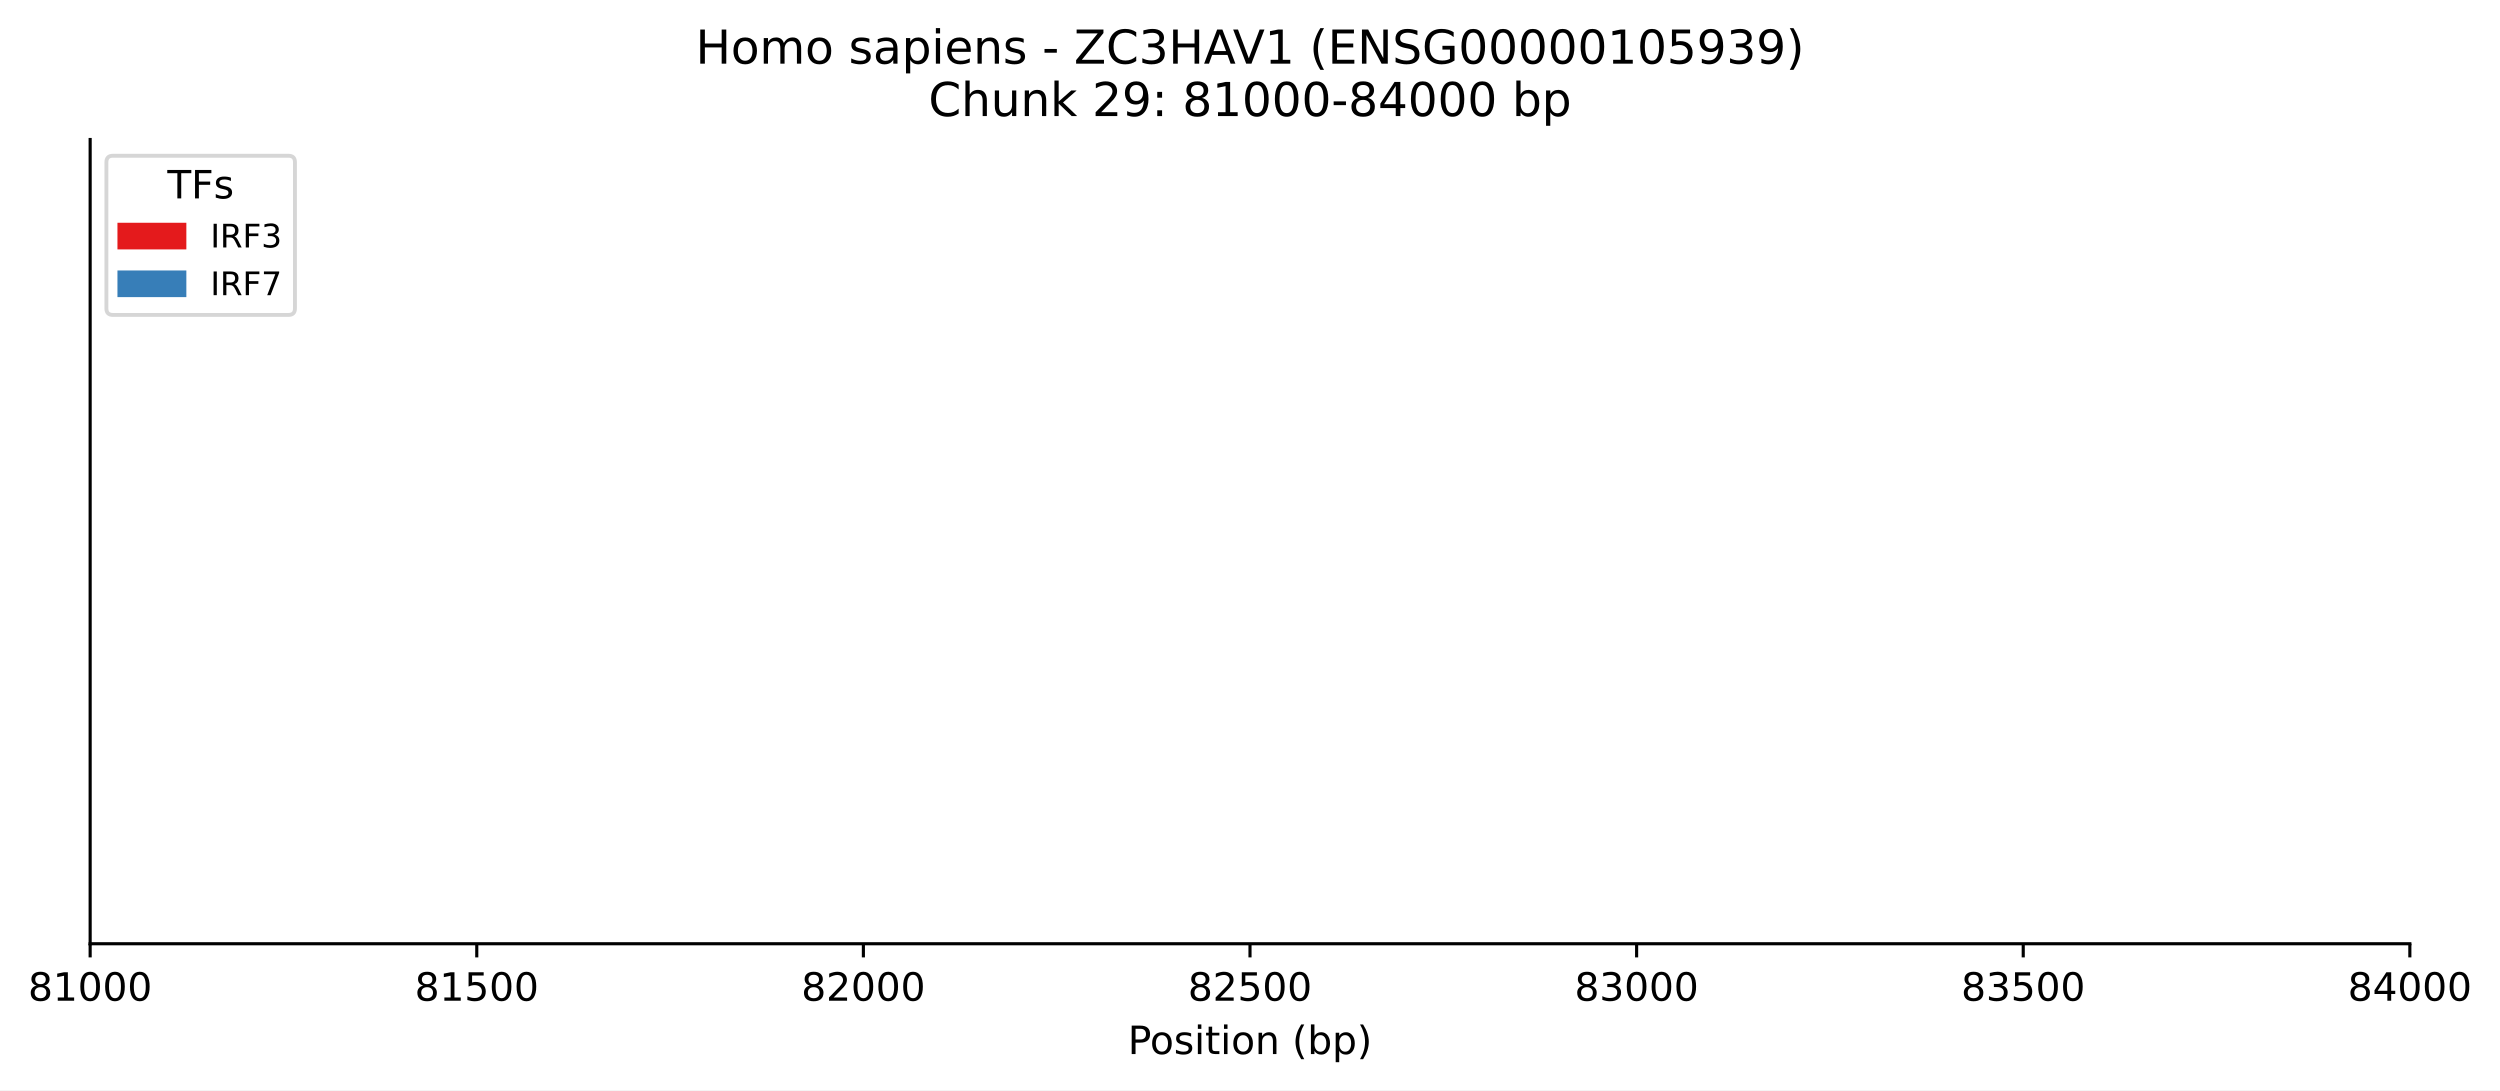
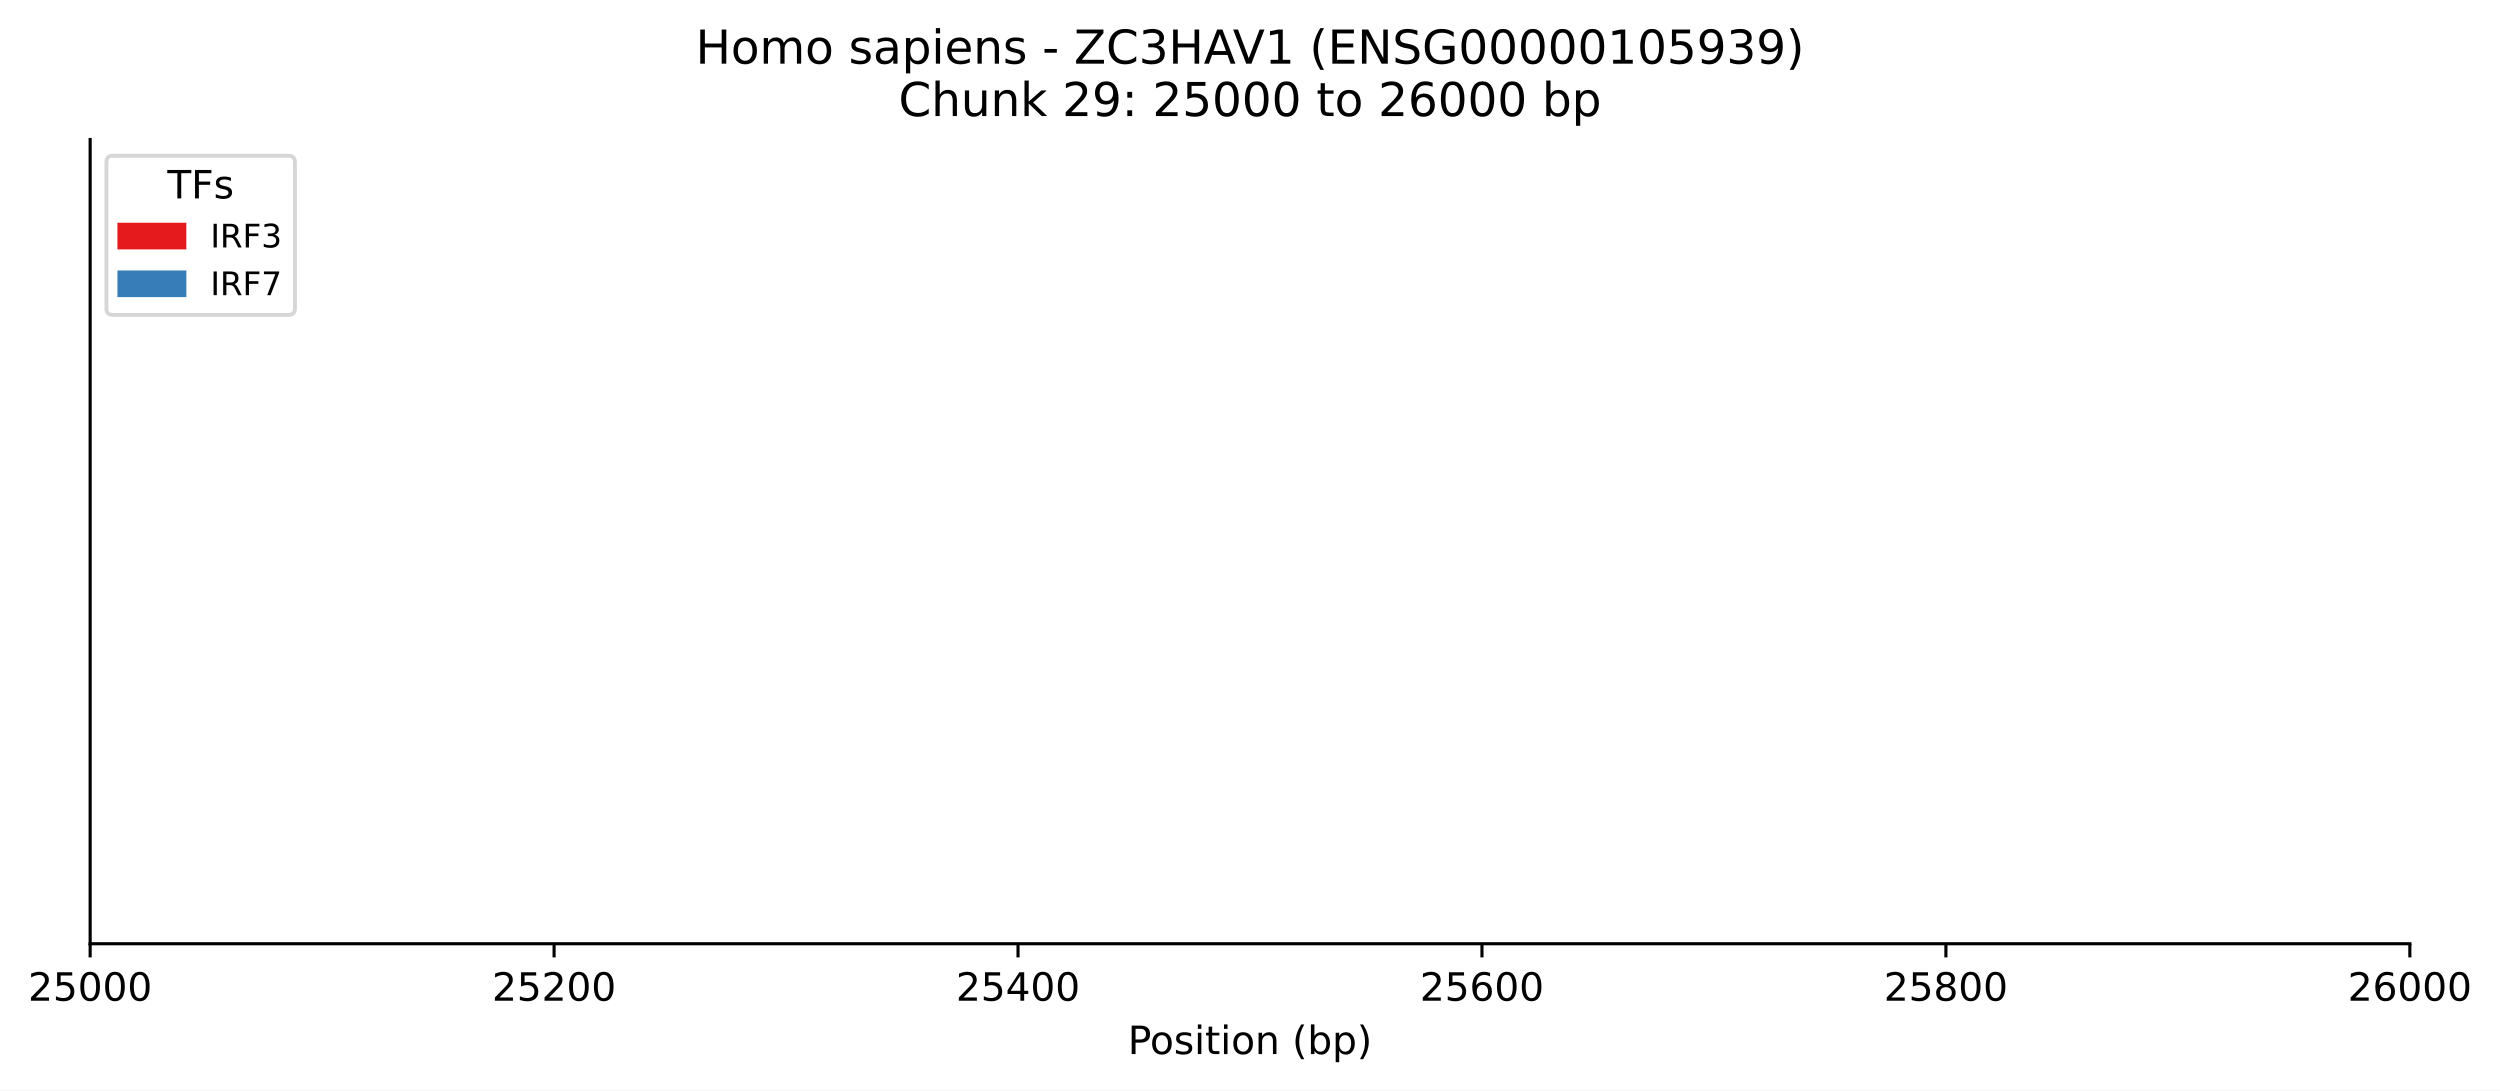
<svg xmlns="http://www.w3.org/2000/svg" xmlns:xlink="http://www.w3.org/1999/xlink" width="640.753pt" height="279.44pt" viewBox="0 0 640.753 279.44" version="1.1">
  <defs>
    <style type="text/css">*{stroke-linejoin: round; stroke-linecap: butt}</style>
  </defs>
  <g id="figure_1">
    <g id="patch_1">
-       <path d="M -0 279.44  L 640.753 279.44  L 640.753 0  L -0 0  z " style="fill: #ffffff" />
+       <path d="M 0 279.44  L 640.753 279.44  L 640.753 0  L 0 0  z " style="fill: #ffffff" />
    </g>
    <g id="axes_1">
      <g id="patch_2">
        <path d="M 23.106 241.883  L 617.646 241.883  L 617.646 35.755  L 23.106 35.755  z " style="fill: #ffffff" />
      </g>
      <g id="matplotlib.axis_1">
        <g id="xtick_1">
          <g id="line2d_1">
            <defs>
-               <path id="mb21ef16ba4" d="M 0 0  L 0 3.5  " style="stroke: #000000; stroke-width: 0.8" />
-             </defs>
-             <g>
-               <use xlink:href="#mb21ef16ba4" x="23.106" y="241.883" style="stroke: #000000; stroke-width: 0.8" />
+               <path id="m095c9e2488" d="M 0 0  L 0 3.5  " style="stroke: #000000; stroke-width: 0.8" />
+             </defs>
+             <g>
+               <use xlink:href="#m095c9e2488" x="23.106" y="241.883" style="stroke: #000000; stroke-width: 0.8" />
            </g>
          </g>
          <g id="text_1">
            <g transform="translate(7.2 256.4819) scale(0.1 -0.1)">
              <defs>
-                 <path id="DejaVuSans-38" d="M 2034 2216  Q 1584 2216 1326 1975  Q 1069 1734 1069 1313  Q 1069 891 1326 650  Q 1584 409 2034 409  Q 2484 409 2743 651  Q 3003 894 3003 1313  Q 3003 1734 2745 1975  Q 2488 2216 2034 2216  z M 1403 2484  Q 997 2584 770 2862  Q 544 3141 544 3541  Q 544 4100 942 4425  Q 1341 4750 2034 4750  Q 2731 4750 3128 4425  Q 3525 4100 3525 3541  Q 3525 3141 3298 2862  Q 3072 2584 2669 2484  Q 3125 2378 3379 2068  Q 3634 1759 3634 1313  Q 3634 634 3220 271  Q 2806 -91 2034 -91  Q 1263 -91 848 271  Q 434 634 434 1313  Q 434 1759 690 2068  Q 947 2378 1403 2484  z M 1172 3481  Q 1172 3119 1398 2916  Q 1625 2713 2034 2713  Q 2441 2713 2670 2916  Q 2900 3119 2900 3481  Q 2900 3844 2670 4047  Q 2441 4250 2034 4250  Q 1625 4250 1398 4047  Q 1172 3844 1172 3481  z " transform="scale(0.015625)" />
-                 <path id="DejaVuSans-31" d="M 794 531  L 1825 531  L 1825 4091  L 703 3866  L 703 4441  L 1819 4666  L 2450 4666  L 2450 531  L 3481 531  L 3481 0  L 794 0  L 794 531  z " transform="scale(0.015625)" />
+                 <path id="DejaVuSans-32" d="M 1228 531  L 3431 531  L 3431 0  L 469 0  L 469 531  Q 828 903 1448 1529  Q 2069 2156 2228 2338  Q 2531 2678 2651 2914  Q 2772 3150 2772 3378  Q 2772 3750 2511 3984  Q 2250 4219 1831 4219  Q 1534 4219 1204 4116  Q 875 4013 500 3803  L 500 4441  Q 881 4594 1212 4672  Q 1544 4750 1819 4750  Q 2544 4750 2975 4387  Q 3406 4025 3406 3419  Q 3406 3131 3298 2873  Q 3191 2616 2906 2266  Q 2828 2175 2409 1742  Q 1991 1309 1228 531  z " transform="scale(0.015625)" />
+                 <path id="DejaVuSans-35" d="M 691 4666  L 3169 4666  L 3169 4134  L 1269 4134  L 1269 2991  Q 1406 3038 1543 3061  Q 1681 3084 1819 3084  Q 2600 3084 3056 2656  Q 3513 2228 3513 1497  Q 3513 744 3044 326  Q 2575 -91 1722 -91  Q 1428 -91 1123 -41  Q 819 9 494 109  L 494 744  Q 775 591 1075 516  Q 1375 441 1709 441  Q 2250 441 2565 725  Q 2881 1009 2881 1497  Q 2881 1984 2565 2268  Q 2250 2553 1709 2553  Q 1456 2553 1204 2497  Q 953 2441 691 2322  L 691 4666  z " transform="scale(0.015625)" />
                <path id="DejaVuSans-30" d="M 2034 4250  Q 1547 4250 1301 3770  Q 1056 3291 1056 2328  Q 1056 1369 1301 889  Q 1547 409 2034 409  Q 2525 409 2770 889  Q 3016 1369 3016 2328  Q 3016 3291 2770 3770  Q 2525 4250 2034 4250  z M 2034 4750  Q 2819 4750 3233 4129  Q 3647 3509 3647 2328  Q 3647 1150 3233 529  Q 2819 -91 2034 -91  Q 1250 -91 836 529  Q 422 1150 422 2328  Q 422 3509 836 4129  Q 1250 4750 2034 4750  z " transform="scale(0.015625)" />
              </defs>
-               <use xlink:href="#DejaVuSans-38" />
-               <use xlink:href="#DejaVuSans-31" x="63.623" />
+               <use xlink:href="#DejaVuSans-32" />
+               <use xlink:href="#DejaVuSans-35" x="63.623" />
              <use xlink:href="#DejaVuSans-30" x="127.246" />
              <use xlink:href="#DejaVuSans-30" x="190.869" />
              <use xlink:href="#DejaVuSans-30" x="254.492" />
            </g>
          </g>
        </g>
        <g id="xtick_2">
          <g id="line2d_2">
            <g>
-               <use xlink:href="#mb21ef16ba4" x="122.196" y="241.883" style="stroke: #000000; stroke-width: 0.8" />
+               <use xlink:href="#m095c9e2488" x="142.014" y="241.883" style="stroke: #000000; stroke-width: 0.8" />
            </g>
          </g>
          <g id="text_2">
-             <g transform="translate(106.29 256.4819) scale(0.1 -0.1)">
-               <defs>
-                 <path id="DejaVuSans-35" d="M 691 4666  L 3169 4666  L 3169 4134  L 1269 4134  L 1269 2991  Q 1406 3038 1543 3061  Q 1681 3084 1819 3084  Q 2600 3084 3056 2656  Q 3513 2228 3513 1497  Q 3513 744 3044 326  Q 2575 -91 1722 -91  Q 1428 -91 1123 -41  Q 819 9 494 109  L 494 744  Q 775 591 1075 516  Q 1375 441 1709 441  Q 2250 441 2565 725  Q 2881 1009 2881 1497  Q 2881 1984 2565 2268  Q 2250 2553 1709 2553  Q 1456 2553 1204 2497  Q 953 2441 691 2322  L 691 4666  z " transform="scale(0.015625)" />
-               </defs>
-               <use xlink:href="#DejaVuSans-38" />
-               <use xlink:href="#DejaVuSans-31" x="63.623" />
-               <use xlink:href="#DejaVuSans-35" x="127.246" />
+             <g transform="translate(126.108 256.4819) scale(0.1 -0.1)">
+               <use xlink:href="#DejaVuSans-32" />
+               <use xlink:href="#DejaVuSans-35" x="63.623" />
+               <use xlink:href="#DejaVuSans-32" x="127.246" />
              <use xlink:href="#DejaVuSans-30" x="190.869" />
              <use xlink:href="#DejaVuSans-30" x="254.492" />
            </g>
          </g>
        </g>
        <g id="xtick_3">
          <g id="line2d_3">
            <g>
-               <use xlink:href="#mb21ef16ba4" x="221.286" y="241.883" style="stroke: #000000; stroke-width: 0.8" />
+               <use xlink:href="#m095c9e2488" x="260.922" y="241.883" style="stroke: #000000; stroke-width: 0.8" />
            </g>
          </g>
          <g id="text_3">
-             <g transform="translate(205.38 256.4819) scale(0.1 -0.1)">
-               <defs>
-                 <path id="DejaVuSans-32" d="M 1228 531  L 3431 531  L 3431 0  L 469 0  L 469 531  Q 828 903 1448 1529  Q 2069 2156 2228 2338  Q 2531 2678 2651 2914  Q 2772 3150 2772 3378  Q 2772 3750 2511 3984  Q 2250 4219 1831 4219  Q 1534 4219 1204 4116  Q 875 4013 500 3803  L 500 4441  Q 881 4594 1212 4672  Q 1544 4750 1819 4750  Q 2544 4750 2975 4387  Q 3406 4025 3406 3419  Q 3406 3131 3298 2873  Q 3191 2616 2906 2266  Q 2828 2175 2409 1742  Q 1991 1309 1228 531  z " transform="scale(0.015625)" />
-               </defs>
-               <use xlink:href="#DejaVuSans-38" />
-               <use xlink:href="#DejaVuSans-32" x="63.623" />
-               <use xlink:href="#DejaVuSans-30" x="127.246" />
-               <use xlink:href="#DejaVuSans-30" x="190.869" />
-               <use xlink:href="#DejaVuSans-30" x="254.492" />
-             </g>
-           </g>
-         </g>
-         <g id="xtick_4">
-           <g id="line2d_4">
-             <g>
-               <use xlink:href="#mb21ef16ba4" x="320.376" y="241.883" style="stroke: #000000; stroke-width: 0.8" />
-             </g>
-           </g>
-           <g id="text_4">
-             <g transform="translate(304.47 256.4819) scale(0.1 -0.1)">
-               <use xlink:href="#DejaVuSans-38" />
-               <use xlink:href="#DejaVuSans-32" x="63.623" />
-               <use xlink:href="#DejaVuSans-35" x="127.246" />
-               <use xlink:href="#DejaVuSans-30" x="190.869" />
-               <use xlink:href="#DejaVuSans-30" x="254.492" />
-             </g>
-           </g>
-         </g>
-         <g id="xtick_5">
-           <g id="line2d_5">
-             <g>
-               <use xlink:href="#mb21ef16ba4" x="419.466" y="241.883" style="stroke: #000000; stroke-width: 0.8" />
-             </g>
-           </g>
-           <g id="text_5">
-             <g transform="translate(403.56 256.4819) scale(0.1 -0.1)">
-               <defs>
-                 <path id="DejaVuSans-33" d="M 2597 2516  Q 3050 2419 3304 2112  Q 3559 1806 3559 1356  Q 3559 666 3084 287  Q 2609 -91 1734 -91  Q 1441 -91 1130 -33  Q 819 25 488 141  L 488 750  Q 750 597 1062 519  Q 1375 441 1716 441  Q 2309 441 2620 675  Q 2931 909 2931 1356  Q 2931 1769 2642 2001  Q 2353 2234 1838 2234  L 1294 2234  L 1294 2753  L 1863 2753  Q 2328 2753 2575 2939  Q 2822 3125 2822 3475  Q 2822 3834 2567 4026  Q 2313 4219 1838 4219  Q 1578 4219 1281 4162  Q 984 4106 628 3988  L 628 4550  Q 988 4650 1302 4700  Q 1616 4750 1894 4750  Q 2613 4750 3031 4423  Q 3450 4097 3450 3541  Q 3450 3153 3228 2886  Q 3006 2619 2597 2516  z " transform="scale(0.015625)" />
-               </defs>
-               <use xlink:href="#DejaVuSans-38" />
-               <use xlink:href="#DejaVuSans-33" x="63.623" />
-               <use xlink:href="#DejaVuSans-30" x="127.246" />
-               <use xlink:href="#DejaVuSans-30" x="190.869" />
-               <use xlink:href="#DejaVuSans-30" x="254.492" />
-             </g>
-           </g>
-         </g>
-         <g id="xtick_6">
-           <g id="line2d_6">
-             <g>
-               <use xlink:href="#mb21ef16ba4" x="518.556" y="241.883" style="stroke: #000000; stroke-width: 0.8" />
-             </g>
-           </g>
-           <g id="text_6">
-             <g transform="translate(502.65 256.4819) scale(0.1 -0.1)">
-               <use xlink:href="#DejaVuSans-38" />
-               <use xlink:href="#DejaVuSans-33" x="63.623" />
-               <use xlink:href="#DejaVuSans-35" x="127.246" />
-               <use xlink:href="#DejaVuSans-30" x="190.869" />
-               <use xlink:href="#DejaVuSans-30" x="254.492" />
-             </g>
-           </g>
-         </g>
-         <g id="xtick_7">
-           <g id="line2d_7">
-             <g>
-               <use xlink:href="#mb21ef16ba4" x="617.646" y="241.883" style="stroke: #000000; stroke-width: 0.8" />
-             </g>
-           </g>
-           <g id="text_7">
-             <g transform="translate(601.74 256.4819) scale(0.1 -0.1)">
+             <g transform="translate(245.016 256.4819) scale(0.1 -0.1)">
              <defs>
                <path id="DejaVuSans-34" d="M 2419 4116  L 825 1625  L 2419 1625  L 2419 4116  z M 2253 4666  L 3047 4666  L 3047 1625  L 3713 1625  L 3713 1100  L 3047 1100  L 3047 0  L 2419 0  L 2419 1100  L 313 1100  L 313 1709  L 2253 4666  z " transform="scale(0.015625)" />
              </defs>
-               <use xlink:href="#DejaVuSans-38" />
-               <use xlink:href="#DejaVuSans-34" x="63.623" />
+               <use xlink:href="#DejaVuSans-32" />
+               <use xlink:href="#DejaVuSans-35" x="63.623" />
+               <use xlink:href="#DejaVuSans-34" x="127.246" />
+               <use xlink:href="#DejaVuSans-30" x="190.869" />
+               <use xlink:href="#DejaVuSans-30" x="254.492" />
+             </g>
+           </g>
+         </g>
+         <g id="xtick_4">
+           <g id="line2d_4">
+             <g>
+               <use xlink:href="#m095c9e2488" x="379.83" y="241.883" style="stroke: #000000; stroke-width: 0.8" />
+             </g>
+           </g>
+           <g id="text_4">
+             <g transform="translate(363.924 256.4819) scale(0.1 -0.1)">
+               <defs>
+                 <path id="DejaVuSans-36" d="M 2113 2584  Q 1688 2584 1439 2293  Q 1191 2003 1191 1497  Q 1191 994 1439 701  Q 1688 409 2113 409  Q 2538 409 2786 701  Q 3034 994 3034 1497  Q 3034 2003 2786 2293  Q 2538 2584 2113 2584  z M 3366 4563  L 3366 3988  Q 3128 4100 2886 4159  Q 2644 4219 2406 4219  Q 1781 4219 1451 3797  Q 1122 3375 1075 2522  Q 1259 2794 1537 2939  Q 1816 3084 2150 3084  Q 2853 3084 3261 2657  Q 3669 2231 3669 1497  Q 3669 778 3244 343  Q 2819 -91 2113 -91  Q 1303 -91 875 529  Q 447 1150 447 2328  Q 447 3434 972 4092  Q 1497 4750 2381 4750  Q 2619 4750 2861 4703  Q 3103 4656 3366 4563  z " transform="scale(0.015625)" />
+               </defs>
+               <use xlink:href="#DejaVuSans-32" />
+               <use xlink:href="#DejaVuSans-35" x="63.623" />
+               <use xlink:href="#DejaVuSans-36" x="127.246" />
+               <use xlink:href="#DejaVuSans-30" x="190.869" />
+               <use xlink:href="#DejaVuSans-30" x="254.492" />
+             </g>
+           </g>
+         </g>
+         <g id="xtick_5">
+           <g id="line2d_5">
+             <g>
+               <use xlink:href="#m095c9e2488" x="498.738" y="241.883" style="stroke: #000000; stroke-width: 0.8" />
+             </g>
+           </g>
+           <g id="text_5">
+             <g transform="translate(482.832 256.4819) scale(0.1 -0.1)">
+               <defs>
+                 <path id="DejaVuSans-38" d="M 2034 2216  Q 1584 2216 1326 1975  Q 1069 1734 1069 1313  Q 1069 891 1326 650  Q 1584 409 2034 409  Q 2484 409 2743 651  Q 3003 894 3003 1313  Q 3003 1734 2745 1975  Q 2488 2216 2034 2216  z M 1403 2484  Q 997 2584 770 2862  Q 544 3141 544 3541  Q 544 4100 942 4425  Q 1341 4750 2034 4750  Q 2731 4750 3128 4425  Q 3525 4100 3525 3541  Q 3525 3141 3298 2862  Q 3072 2584 2669 2484  Q 3125 2378 3379 2068  Q 3634 1759 3634 1313  Q 3634 634 3220 271  Q 2806 -91 2034 -91  Q 1263 -91 848 271  Q 434 634 434 1313  Q 434 1759 690 2068  Q 947 2378 1403 2484  z M 1172 3481  Q 1172 3119 1398 2916  Q 1625 2713 2034 2713  Q 2441 2713 2670 2916  Q 2900 3119 2900 3481  Q 2900 3844 2670 4047  Q 2441 4250 2034 4250  Q 1625 4250 1398 4047  Q 1172 3844 1172 3481  z " transform="scale(0.015625)" />
+               </defs>
+               <use xlink:href="#DejaVuSans-32" />
+               <use xlink:href="#DejaVuSans-35" x="63.623" />
+               <use xlink:href="#DejaVuSans-38" x="127.246" />
+               <use xlink:href="#DejaVuSans-30" x="190.869" />
+               <use xlink:href="#DejaVuSans-30" x="254.492" />
+             </g>
+           </g>
+         </g>
+         <g id="xtick_6">
+           <g id="line2d_6">
+             <g>
+               <use xlink:href="#m095c9e2488" x="617.646" y="241.883" style="stroke: #000000; stroke-width: 0.8" />
+             </g>
+           </g>
+           <g id="text_6">
+             <g transform="translate(601.74 256.4819) scale(0.1 -0.1)">
+               <use xlink:href="#DejaVuSans-32" />
+               <use xlink:href="#DejaVuSans-36" x="63.623" />
              <use xlink:href="#DejaVuSans-30" x="127.246" />
              <use xlink:href="#DejaVuSans-30" x="190.869" />
              <use xlink:href="#DejaVuSans-30" x="254.492" />
            </g>
          </g>
        </g>
-         <g id="text_8">
+         <g id="text_7">
          <g transform="translate(289.0731 270.1601) scale(0.1 -0.1)">
            <defs>
              <path id="DejaVuSans-50" d="M 1259 4147  L 1259 2394  L 2053 2394  Q 2494 2394 2734 2622  Q 2975 2850 2975 3272  Q 2975 3691 2734 3919  Q 2494 4147 2053 4147  L 1259 4147  z M 628 4666  L 2053 4666  Q 2838 4666 3239 4311  Q 3641 3956 3641 3272  Q 3641 2581 3239 2228  Q 2838 1875 2053 1875  L 1259 1875  L 1259 0  L 628 0  L 628 4666  z " transform="scale(0.015625)" />
              <path id="DejaVuSans-6f" d="M 1959 3097  Q 1497 3097 1228 2736  Q 959 2375 959 1747  Q 959 1119 1226 758  Q 1494 397 1959 397  Q 2419 397 2687 759  Q 2956 1122 2956 1747  Q 2956 2369 2687 2733  Q 2419 3097 1959 3097  z M 1959 3584  Q 2709 3584 3137 3096  Q 3566 2609 3566 1747  Q 3566 888 3137 398  Q 2709 -91 1959 -91  Q 1206 -91 779 398  Q 353 888 353 1747  Q 353 2609 779 3096  Q 1206 3584 1959 3584  z " transform="scale(0.015625)" />
              <path id="DejaVuSans-73" d="M 2834 3397  L 2834 2853  Q 2591 2978 2328 3040  Q 2066 3103 1784 3103  Q 1356 3103 1142 2972  Q 928 2841 928 2578  Q 928 2378 1081 2264  Q 1234 2150 1697 2047  L 1894 2003  Q 2506 1872 2764 1633  Q 3022 1394 3022 966  Q 3022 478 2636 193  Q 2250 -91 1575 -91  Q 1294 -91 989 -36  Q 684 19 347 128  L 347 722  Q 666 556 975 473  Q 1284 391 1588 391  Q 1994 391 2212 530  Q 2431 669 2431 922  Q 2431 1156 2273 1281  Q 2116 1406 1581 1522  L 1381 1569  Q 847 1681 609 1914  Q 372 2147 372 2553  Q 372 3047 722 3315  Q 1072 3584 1716 3584  Q 2034 3584 2315 3537  Q 2597 3491 2834 3397  z " transform="scale(0.015625)" />
              <path id="DejaVuSans-69" d="M 603 3500  L 1178 3500  L 1178 0  L 603 0  L 603 3500  z M 603 4863  L 1178 4863  L 1178 4134  L 603 4134  L 603 4863  z " transform="scale(0.015625)" />
              <path id="DejaVuSans-74" d="M 1172 4494  L 1172 3500  L 2356 3500  L 2356 3053  L 1172 3053  L 1172 1153  Q 1172 725 1289 603  Q 1406 481 1766 481  L 2356 481  L 2356 0  L 1766 0  Q 1100 0 847 248  Q 594 497 594 1153  L 594 3053  L 172 3053  L 172 3500  L 594 3500  L 594 4494  L 1172 4494  z " transform="scale(0.015625)" />
              <path id="DejaVuSans-6e" d="M 3513 2113  L 3513 0  L 2938 0  L 2938 2094  Q 2938 2591 2744 2837  Q 2550 3084 2163 3084  Q 1697 3084 1428 2787  Q 1159 2491 1159 1978  L 1159 0  L 581 0  L 581 3500  L 1159 3500  L 1159 2956  Q 1366 3272 1645 3428  Q 1925 3584 2291 3584  Q 2894 3584 3203 3211  Q 3513 2838 3513 2113  z " transform="scale(0.015625)" />
              <path id="DejaVuSans-20" transform="scale(0.015625)" />
              <path id="DejaVuSans-28" d="M 1984 4856  Q 1566 4138 1362 3434  Q 1159 2731 1159 2009  Q 1159 1288 1364 580  Q 1569 -128 1984 -844  L 1484 -844  Q 1016 -109 783 600  Q 550 1309 550 2009  Q 550 2706 781 3412  Q 1013 4119 1484 4856  L 1984 4856  z " transform="scale(0.015625)" />
              <path id="DejaVuSans-62" d="M 3116 1747  Q 3116 2381 2855 2742  Q 2594 3103 2138 3103  Q 1681 3103 1420 2742  Q 1159 2381 1159 1747  Q 1159 1113 1420 752  Q 1681 391 2138 391  Q 2594 391 2855 752  Q 3116 1113 3116 1747  z M 1159 2969  Q 1341 3281 1617 3432  Q 1894 3584 2278 3584  Q 2916 3584 3314 3078  Q 3713 2572 3713 1747  Q 3713 922 3314 415  Q 2916 -91 2278 -91  Q 1894 -91 1617 61  Q 1341 213 1159 525  L 1159 0  L 581 0  L 581 4863  L 1159 4863  L 1159 2969  z " transform="scale(0.015625)" />
              <path id="DejaVuSans-70" d="M 1159 525  L 1159 -1331  L 581 -1331  L 581 3500  L 1159 3500  L 1159 2969  Q 1341 3281 1617 3432  Q 1894 3584 2278 3584  Q 2916 3584 3314 3078  Q 3713 2572 3713 1747  Q 3713 922 3314 415  Q 2916 -91 2278 -91  Q 1894 -91 1617 61  Q 1341 213 1159 525  z M 3116 1747  Q 3116 2381 2855 2742  Q 2594 3103 2138 3103  Q 1681 3103 1420 2742  Q 1159 2381 1159 1747  Q 1159 1113 1420 752  Q 1681 391 2138 391  Q 2594 391 2855 752  Q 3116 1113 3116 1747  z " transform="scale(0.015625)" />
              <path id="DejaVuSans-29" d="M 513 4856  L 1013 4856  Q 1481 4119 1714 3412  Q 1947 2706 1947 2009  Q 1947 1309 1714 600  Q 1481 -109 1013 -844  L 513 -844  Q 928 -128 1133 580  Q 1338 1288 1338 2009  Q 1338 2731 1133 3434  Q 928 4138 513 4856  z " transform="scale(0.015625)" />
            </defs>
            <use xlink:href="#DejaVuSans-50" />
            <use xlink:href="#DejaVuSans-6f" x="56.678" />
            <use xlink:href="#DejaVuSans-73" x="117.859" />
            <use xlink:href="#DejaVuSans-69" x="169.959" />
            <use xlink:href="#DejaVuSans-74" x="197.742" />
            <use xlink:href="#DejaVuSans-69" x="236.951" />
            <use xlink:href="#DejaVuSans-6f" x="264.734" />
            <use xlink:href="#DejaVuSans-6e" x="325.916" />
            <use xlink:href="#DejaVuSans-20" x="389.295" />
            <use xlink:href="#DejaVuSans-28" x="421.082" />
            <use xlink:href="#DejaVuSans-62" x="460.096" />
            <use xlink:href="#DejaVuSans-70" x="523.572" />
            <use xlink:href="#DejaVuSans-29" x="587.049" />
          </g>
        </g>
      </g>
      <g id="matplotlib.axis_2" />
      <g id="patch_3">
        <path d="M 23.106 241.883  L 23.106 35.755  " style="fill: none; stroke: #000000; stroke-width: 0.8; stroke-linejoin: miter; stroke-linecap: square" />
      </g>
      <g id="patch_4">
        <path d="M 23.106 241.883  L 617.646 241.883  " style="fill: none; stroke: #000000; stroke-width: 0.8; stroke-linejoin: miter; stroke-linecap: square" />
      </g>
      <g id="PathCollection_1" />
-       <g id="text_9">
+       <g id="text_8">
        <g transform="translate(178.3009 16.31812) scale(0.12 -0.12)">
          <defs>
            <path id="DejaVuSans-48" d="M 628 4666  L 1259 4666  L 1259 2753  L 3553 2753  L 3553 4666  L 4184 4666  L 4184 0  L 3553 0  L 3553 2222  L 1259 2222  L 1259 0  L 628 0  L 628 4666  z " transform="scale(0.015625)" />
            <path id="DejaVuSans-6d" d="M 3328 2828  Q 3544 3216 3844 3400  Q 4144 3584 4550 3584  Q 5097 3584 5394 3201  Q 5691 2819 5691 2113  L 5691 0  L 5113 0  L 5113 2094  Q 5113 2597 4934 2840  Q 4756 3084 4391 3084  Q 3944 3084 3684 2787  Q 3425 2491 3425 1978  L 3425 0  L 2847 0  L 2847 2094  Q 2847 2600 2669 2842  Q 2491 3084 2119 3084  Q 1678 3084 1418 2786  Q 1159 2488 1159 1978  L 1159 0  L 581 0  L 581 3500  L 1159 3500  L 1159 2956  Q 1356 3278 1631 3431  Q 1906 3584 2284 3584  Q 2666 3584 2933 3390  Q 3200 3197 3328 2828  z " transform="scale(0.015625)" />
            <path id="DejaVuSans-61" d="M 2194 1759  Q 1497 1759 1228 1600  Q 959 1441 959 1056  Q 959 750 1161 570  Q 1363 391 1709 391  Q 2188 391 2477 730  Q 2766 1069 2766 1631  L 2766 1759  L 2194 1759  z M 3341 1997  L 3341 0  L 2766 0  L 2766 531  Q 2569 213 2275 61  Q 1981 -91 1556 -91  Q 1019 -91 701 211  Q 384 513 384 1019  Q 384 1609 779 1909  Q 1175 2209 1959 2209  L 2766 2209  L 2766 2266  Q 2766 2663 2505 2880  Q 2244 3097 1772 3097  Q 1472 3097 1187 3025  Q 903 2953 641 2809  L 641 3341  Q 956 3463 1253 3523  Q 1550 3584 1831 3584  Q 2591 3584 2966 3190  Q 3341 2797 3341 1997  z " transform="scale(0.015625)" />
            <path id="DejaVuSans-65" d="M 3597 1894  L 3597 1613  L 953 1613  Q 991 1019 1311 708  Q 1631 397 2203 397  Q 2534 397 2845 478  Q 3156 559 3463 722  L 3463 178  Q 3153 47 2828 -22  Q 2503 -91 2169 -91  Q 1331 -91 842 396  Q 353 884 353 1716  Q 353 2575 817 3079  Q 1281 3584 2069 3584  Q 2775 3584 3186 3129  Q 3597 2675 3597 1894  z M 3022 2063  Q 3016 2534 2758 2815  Q 2500 3097 2075 3097  Q 1594 3097 1305 2825  Q 1016 2553 972 2059  L 3022 2063  z " transform="scale(0.015625)" />
            <path id="DejaVuSans-2d" d="M 313 2009  L 1997 2009  L 1997 1497  L 313 1497  L 313 2009  z " transform="scale(0.015625)" />
            <path id="DejaVuSans-5a" d="M 359 4666  L 4025 4666  L 4025 4184  L 1075 531  L 4097 531  L 4097 0  L 288 0  L 288 481  L 3238 4134  L 359 4134  L 359 4666  z " transform="scale(0.015625)" />
            <path id="DejaVuSans-43" d="M 4122 4306  L 4122 3641  Q 3803 3938 3442 4084  Q 3081 4231 2675 4231  Q 1875 4231 1450 3742  Q 1025 3253 1025 2328  Q 1025 1406 1450 917  Q 1875 428 2675 428  Q 3081 428 3442 575  Q 3803 722 4122 1019  L 4122 359  Q 3791 134 3420 21  Q 3050 -91 2638 -91  Q 1578 -91 968 557  Q 359 1206 359 2328  Q 359 3453 968 4101  Q 1578 4750 2638 4750  Q 3056 4750 3426 4639  Q 3797 4528 4122 4306  z " transform="scale(0.015625)" />
+             <path id="DejaVuSans-33" d="M 2597 2516  Q 3050 2419 3304 2112  Q 3559 1806 3559 1356  Q 3559 666 3084 287  Q 2609 -91 1734 -91  Q 1441 -91 1130 -33  Q 819 25 488 141  L 488 750  Q 750 597 1062 519  Q 1375 441 1716 441  Q 2309 441 2620 675  Q 2931 909 2931 1356  Q 2931 1769 2642 2001  Q 2353 2234 1838 2234  L 1294 2234  L 1294 2753  L 1863 2753  Q 2328 2753 2575 2939  Q 2822 3125 2822 3475  Q 2822 3834 2567 4026  Q 2313 4219 1838 4219  Q 1578 4219 1281 4162  Q 984 4106 628 3988  L 628 4550  Q 988 4650 1302 4700  Q 1616 4750 1894 4750  Q 2613 4750 3031 4423  Q 3450 4097 3450 3541  Q 3450 3153 3228 2886  Q 3006 2619 2597 2516  z " transform="scale(0.015625)" />
            <path id="DejaVuSans-41" d="M 2188 4044  L 1331 1722  L 3047 1722  L 2188 4044  z M 1831 4666  L 2547 4666  L 4325 0  L 3669 0  L 3244 1197  L 1141 1197  L 716 0  L 50 0  L 1831 4666  z " transform="scale(0.015625)" />
            <path id="DejaVuSans-56" d="M 1831 0  L 50 4666  L 709 4666  L 2188 738  L 3669 4666  L 4325 4666  L 2547 0  L 1831 0  z " transform="scale(0.015625)" />
+             <path id="DejaVuSans-31" d="M 794 531  L 1825 531  L 1825 4091  L 703 3866  L 703 4441  L 1819 4666  L 2450 4666  L 2450 531  L 3481 531  L 3481 0  L 794 0  L 794 531  z " transform="scale(0.015625)" />
            <path id="DejaVuSans-45" d="M 628 4666  L 3578 4666  L 3578 4134  L 1259 4134  L 1259 2753  L 3481 2753  L 3481 2222  L 1259 2222  L 1259 531  L 3634 531  L 3634 0  L 628 0  L 628 4666  z " transform="scale(0.015625)" />
            <path id="DejaVuSans-4e" d="M 628 4666  L 1478 4666  L 3547 763  L 3547 4666  L 4159 4666  L 4159 0  L 3309 0  L 1241 3903  L 1241 0  L 628 0  L 628 4666  z " transform="scale(0.015625)" />
            <path id="DejaVuSans-53" d="M 3425 4513  L 3425 3897  Q 3066 4069 2747 4153  Q 2428 4238 2131 4238  Q 1616 4238 1336 4038  Q 1056 3838 1056 3469  Q 1056 3159 1242 3001  Q 1428 2844 1947 2747  L 2328 2669  Q 3034 2534 3370 2195  Q 3706 1856 3706 1288  Q 3706 609 3251 259  Q 2797 -91 1919 -91  Q 1588 -91 1214 -16  Q 841 59 441 206  L 441 856  Q 825 641 1194 531  Q 1563 422 1919 422  Q 2459 422 2753 634  Q 3047 847 3047 1241  Q 3047 1584 2836 1778  Q 2625 1972 2144 2069  L 1759 2144  Q 1053 2284 737 2584  Q 422 2884 422 3419  Q 422 4038 858 4394  Q 1294 4750 2059 4750  Q 2388 4750 2728 4690  Q 3069 4631 3425 4513  z " transform="scale(0.015625)" />
            <path id="DejaVuSans-47" d="M 3809 666  L 3809 1919  L 2778 1919  L 2778 2438  L 4434 2438  L 4434 434  Q 4069 175 3628 42  Q 3188 -91 2688 -91  Q 1594 -91 976 548  Q 359 1188 359 2328  Q 359 3472 976 4111  Q 1594 4750 2688 4750  Q 3144 4750 3555 4637  Q 3966 4525 4313 4306  L 4313 3634  Q 3963 3931 3569 4081  Q 3175 4231 2741 4231  Q 1884 4231 1454 3753  Q 1025 3275 1025 2328  Q 1025 1384 1454 906  Q 1884 428 2741 428  Q 3075 428 3337 486  Q 3600 544 3809 666  z " transform="scale(0.015625)" />
            <path id="DejaVuSans-39" d="M 703 97  L 703 672  Q 941 559 1184 500  Q 1428 441 1663 441  Q 2288 441 2617 861  Q 2947 1281 2994 2138  Q 2813 1869 2534 1725  Q 2256 1581 1919 1581  Q 1219 1581 811 2004  Q 403 2428 403 3163  Q 403 3881 828 4315  Q 1253 4750 1959 4750  Q 2769 4750 3195 4129  Q 3622 3509 3622 2328  Q 3622 1225 3098 567  Q 2575 -91 1691 -91  Q 1453 -91 1209 -44  Q 966 3 703 97  z M 1959 2075  Q 2384 2075 2632 2365  Q 2881 2656 2881 3163  Q 2881 3666 2632 3958  Q 2384 4250 1959 4250  Q 1534 4250 1286 3958  Q 1038 3666 1038 3163  Q 1038 2656 1286 2365  Q 1534 2075 1959 2075  z " transform="scale(0.015625)" />
          </defs>
          <use xlink:href="#DejaVuSans-48" />
          <use xlink:href="#DejaVuSans-6f" x="75.195" />
          <use xlink:href="#DejaVuSans-6d" x="136.377" />
          <use xlink:href="#DejaVuSans-6f" x="233.789" />
          <use xlink:href="#DejaVuSans-20" x="294.971" />
          <use xlink:href="#DejaVuSans-73" x="326.758" />
          <use xlink:href="#DejaVuSans-61" x="378.857" />
          <use xlink:href="#DejaVuSans-70" x="440.137" />
          <use xlink:href="#DejaVuSans-69" x="503.613" />
          <use xlink:href="#DejaVuSans-65" x="531.396" />
          <use xlink:href="#DejaVuSans-6e" x="592.92" />
          <use xlink:href="#DejaVuSans-73" x="656.299" />
          <use xlink:href="#DejaVuSans-20" x="708.398" />
          <use xlink:href="#DejaVuSans-2d" x="740.186" />
          <use xlink:href="#DejaVuSans-20" x="776.27" />
          <use xlink:href="#DejaVuSans-5a" x="808.057" />
          <use xlink:href="#DejaVuSans-43" x="876.562" />
          <use xlink:href="#DejaVuSans-33" x="946.387" />
          <use xlink:href="#DejaVuSans-48" x="1010.01" />
          <use xlink:href="#DejaVuSans-41" x="1085.205" />
          <use xlink:href="#DejaVuSans-56" x="1147.238" />
          <use xlink:href="#DejaVuSans-31" x="1215.646" />
          <use xlink:href="#DejaVuSans-20" x="1279.27" />
          <use xlink:href="#DejaVuSans-28" x="1311.057" />
          <use xlink:href="#DejaVuSans-45" x="1350.07" />
          <use xlink:href="#DejaVuSans-4e" x="1413.254" />
          <use xlink:href="#DejaVuSans-53" x="1488.059" />
          <use xlink:href="#DejaVuSans-47" x="1551.535" />
          <use xlink:href="#DejaVuSans-30" x="1629.025" />
          <use xlink:href="#DejaVuSans-30" x="1692.648" />
          <use xlink:href="#DejaVuSans-30" x="1756.271" />
          <use xlink:href="#DejaVuSans-30" x="1819.895" />
          <use xlink:href="#DejaVuSans-30" x="1883.518" />
          <use xlink:href="#DejaVuSans-31" x="1947.141" />
          <use xlink:href="#DejaVuSans-30" x="2010.764" />
          <use xlink:href="#DejaVuSans-35" x="2074.387" />
          <use xlink:href="#DejaVuSans-39" x="2138.01" />
          <use xlink:href="#DejaVuSans-33" x="2201.633" />
          <use xlink:href="#DejaVuSans-39" x="2265.256" />
          <use xlink:href="#DejaVuSans-29" x="2328.879" />
        </g>
-         <g transform="translate(237.97 29.7555) scale(0.12 -0.12)">
+         <g transform="translate(230.2975 29.7555) scale(0.12 -0.12)">
          <defs>
            <path id="DejaVuSans-68" d="M 3513 2113  L 3513 0  L 2938 0  L 2938 2094  Q 2938 2591 2744 2837  Q 2550 3084 2163 3084  Q 1697 3084 1428 2787  Q 1159 2491 1159 1978  L 1159 0  L 581 0  L 581 4863  L 1159 4863  L 1159 2956  Q 1366 3272 1645 3428  Q 1925 3584 2291 3584  Q 2894 3584 3203 3211  Q 3513 2838 3513 2113  z " transform="scale(0.015625)" />
            <path id="DejaVuSans-75" d="M 544 1381  L 544 3500  L 1119 3500  L 1119 1403  Q 1119 906 1312 657  Q 1506 409 1894 409  Q 2359 409 2629 706  Q 2900 1003 2900 1516  L 2900 3500  L 3475 3500  L 3475 0  L 2900 0  L 2900 538  Q 2691 219 2414 64  Q 2138 -91 1772 -91  Q 1169 -91 856 284  Q 544 659 544 1381  z M 1991 3584  L 1991 3584  z " transform="scale(0.015625)" />
            <path id="DejaVuSans-6b" d="M 581 4863  L 1159 4863  L 1159 1991  L 2875 3500  L 3609 3500  L 1753 1863  L 3688 0  L 2938 0  L 1159 1709  L 1159 0  L 581 0  L 581 4863  z " transform="scale(0.015625)" />
            <path id="DejaVuSans-3a" d="M 750 794  L 1409 794  L 1409 0  L 750 0  L 750 794  z M 750 3309  L 1409 3309  L 1409 2516  L 750 2516  L 750 3309  z " transform="scale(0.015625)" />
          </defs>
          <use xlink:href="#DejaVuSans-43" />
          <use xlink:href="#DejaVuSans-68" x="69.824" />
          <use xlink:href="#DejaVuSans-75" x="133.203" />
          <use xlink:href="#DejaVuSans-6e" x="196.582" />
          <use xlink:href="#DejaVuSans-6b" x="259.961" />
          <use xlink:href="#DejaVuSans-20" x="317.871" />
          <use xlink:href="#DejaVuSans-32" x="349.658" />
          <use xlink:href="#DejaVuSans-39" x="413.281" />
          <use xlink:href="#DejaVuSans-3a" x="476.904" />
          <use xlink:href="#DejaVuSans-20" x="510.596" />
-           <use xlink:href="#DejaVuSans-38" x="542.383" />
-           <use xlink:href="#DejaVuSans-31" x="606.006" />
+           <use xlink:href="#DejaVuSans-32" x="542.383" />
+           <use xlink:href="#DejaVuSans-35" x="606.006" />
          <use xlink:href="#DejaVuSans-30" x="669.629" />
          <use xlink:href="#DejaVuSans-30" x="733.252" />
          <use xlink:href="#DejaVuSans-30" x="796.875" />
-           <use xlink:href="#DejaVuSans-2d" x="860.498" />
-           <use xlink:href="#DejaVuSans-38" x="896.582" />
-           <use xlink:href="#DejaVuSans-34" x="960.205" />
-           <use xlink:href="#DejaVuSans-30" x="1023.828" />
-           <use xlink:href="#DejaVuSans-30" x="1087.451" />
-           <use xlink:href="#DejaVuSans-30" x="1151.074" />
-           <use xlink:href="#DejaVuSans-20" x="1214.697" />
-           <use xlink:href="#DejaVuSans-62" x="1246.484" />
-           <use xlink:href="#DejaVuSans-70" x="1309.961" />
+           <use xlink:href="#DejaVuSans-20" x="860.498" />
+           <use xlink:href="#DejaVuSans-74" x="892.285" />
+           <use xlink:href="#DejaVuSans-6f" x="931.494" />
+           <use xlink:href="#DejaVuSans-20" x="992.676" />
+           <use xlink:href="#DejaVuSans-32" x="1024.463" />
+           <use xlink:href="#DejaVuSans-36" x="1088.086" />
+           <use xlink:href="#DejaVuSans-30" x="1151.709" />
+           <use xlink:href="#DejaVuSans-30" x="1215.332" />
+           <use xlink:href="#DejaVuSans-30" x="1278.955" />
+           <use xlink:href="#DejaVuSans-20" x="1342.578" />
+           <use xlink:href="#DejaVuSans-62" x="1374.365" />
+           <use xlink:href="#DejaVuSans-70" x="1437.842" />
        </g>
      </g>
      <g id="legend_1">
        <g id="patch_5">
          <path d="M 28.937 80.716  L 73.93 80.716  Q 75.596 80.716 75.596 79.05  L 75.596 41.587  Q 75.596 39.92 73.93 39.92  L 28.937 39.92  Q 27.271 39.92 27.271 41.587  L 27.271 79.05  Q 27.271 80.716 28.937 80.716  z " style="fill: #ffffff; opacity: 0.8; stroke: #cccccc; stroke-linejoin: miter" />
        </g>
-         <g id="text_10">
+         <g id="text_9">
          <g transform="translate(42.89908 50.85094) scale(0.1 -0.1)">
            <defs>
              <path id="DejaVuSans-54" d="M -19 4666  L 3928 4666  L 3928 4134  L 2272 4134  L 2272 0  L 1638 0  L 1638 4134  L -19 4134  L -19 4666  z " transform="scale(0.015625)" />
              <path id="DejaVuSans-46" d="M 628 4666  L 3309 4666  L 3309 4134  L 1259 4134  L 1259 2759  L 3109 2759  L 3109 2228  L 1259 2228  L 1259 0  L 628 0  L 628 4666  z " transform="scale(0.015625)" />
            </defs>
            <use xlink:href="#DejaVuSans-54" />
            <use xlink:href="#DejaVuSans-46" x="61.084" />
            <use xlink:href="#DejaVuSans-73" x="118.604" />
          </g>
        </g>
        <g id="patch_6">
          <path d="M 30.603 63.425  L 47.263 63.425  L 47.263 57.594  L 30.603 57.594  z " style="fill: #e41a1c; stroke: #e41a1c; stroke-linejoin: miter" />
        </g>
-         <g id="text_11">
+         <g id="text_10">
          <g transform="translate(53.92725 63.42512) scale(0.0833 -0.0833)">
            <defs>
              <path id="DejaVuSans-49" d="M 628 4666  L 1259 4666  L 1259 0  L 628 0  L 628 4666  z " transform="scale(0.015625)" />
              <path id="DejaVuSans-52" d="M 2841 2188  Q 3044 2119 3236 1894  Q 3428 1669 3622 1275  L 4263 0  L 3584 0  L 2988 1197  Q 2756 1666 2539 1819  Q 2322 1972 1947 1972  L 1259 1972  L 1259 0  L 628 0  L 628 4666  L 2053 4666  Q 2853 4666 3247 4331  Q 3641 3997 3641 3322  Q 3641 2881 3436 2590  Q 3231 2300 2841 2188  z M 1259 4147  L 1259 2491  L 2053 2491  Q 2509 2491 2742 2702  Q 2975 2913 2975 3322  Q 2975 3731 2742 3939  Q 2509 4147 2053 4147  L 1259 4147  z " transform="scale(0.015625)" />
            </defs>
            <use xlink:href="#DejaVuSans-49" />
            <use xlink:href="#DejaVuSans-52" x="29.492" />
            <use xlink:href="#DejaVuSans-46" x="98.975" />
            <use xlink:href="#DejaVuSans-33" x="156.494" />
          </g>
        </g>
        <g id="patch_7">
          <path d="M 30.603 75.652  L 47.263 75.652  L 47.263 69.821  L 30.603 69.821  z " style="fill: #377eb8; stroke: #377eb8; stroke-linejoin: miter" />
        </g>
-         <g id="text_12">
+         <g id="text_11">
          <g transform="translate(53.92725 75.652) scale(0.0833 -0.0833)">
            <defs>
              <path id="DejaVuSans-37" d="M 525 4666  L 3525 4666  L 3525 4397  L 1831 0  L 1172 0  L 2766 4134  L 525 4134  L 525 4666  z " transform="scale(0.015625)" />
            </defs>
            <use xlink:href="#DejaVuSans-49" />
            <use xlink:href="#DejaVuSans-52" x="29.492" />
            <use xlink:href="#DejaVuSans-46" x="98.975" />
            <use xlink:href="#DejaVuSans-37" x="156.494" />
          </g>
        </g>
      </g>
    </g>
  </g>
</svg>
